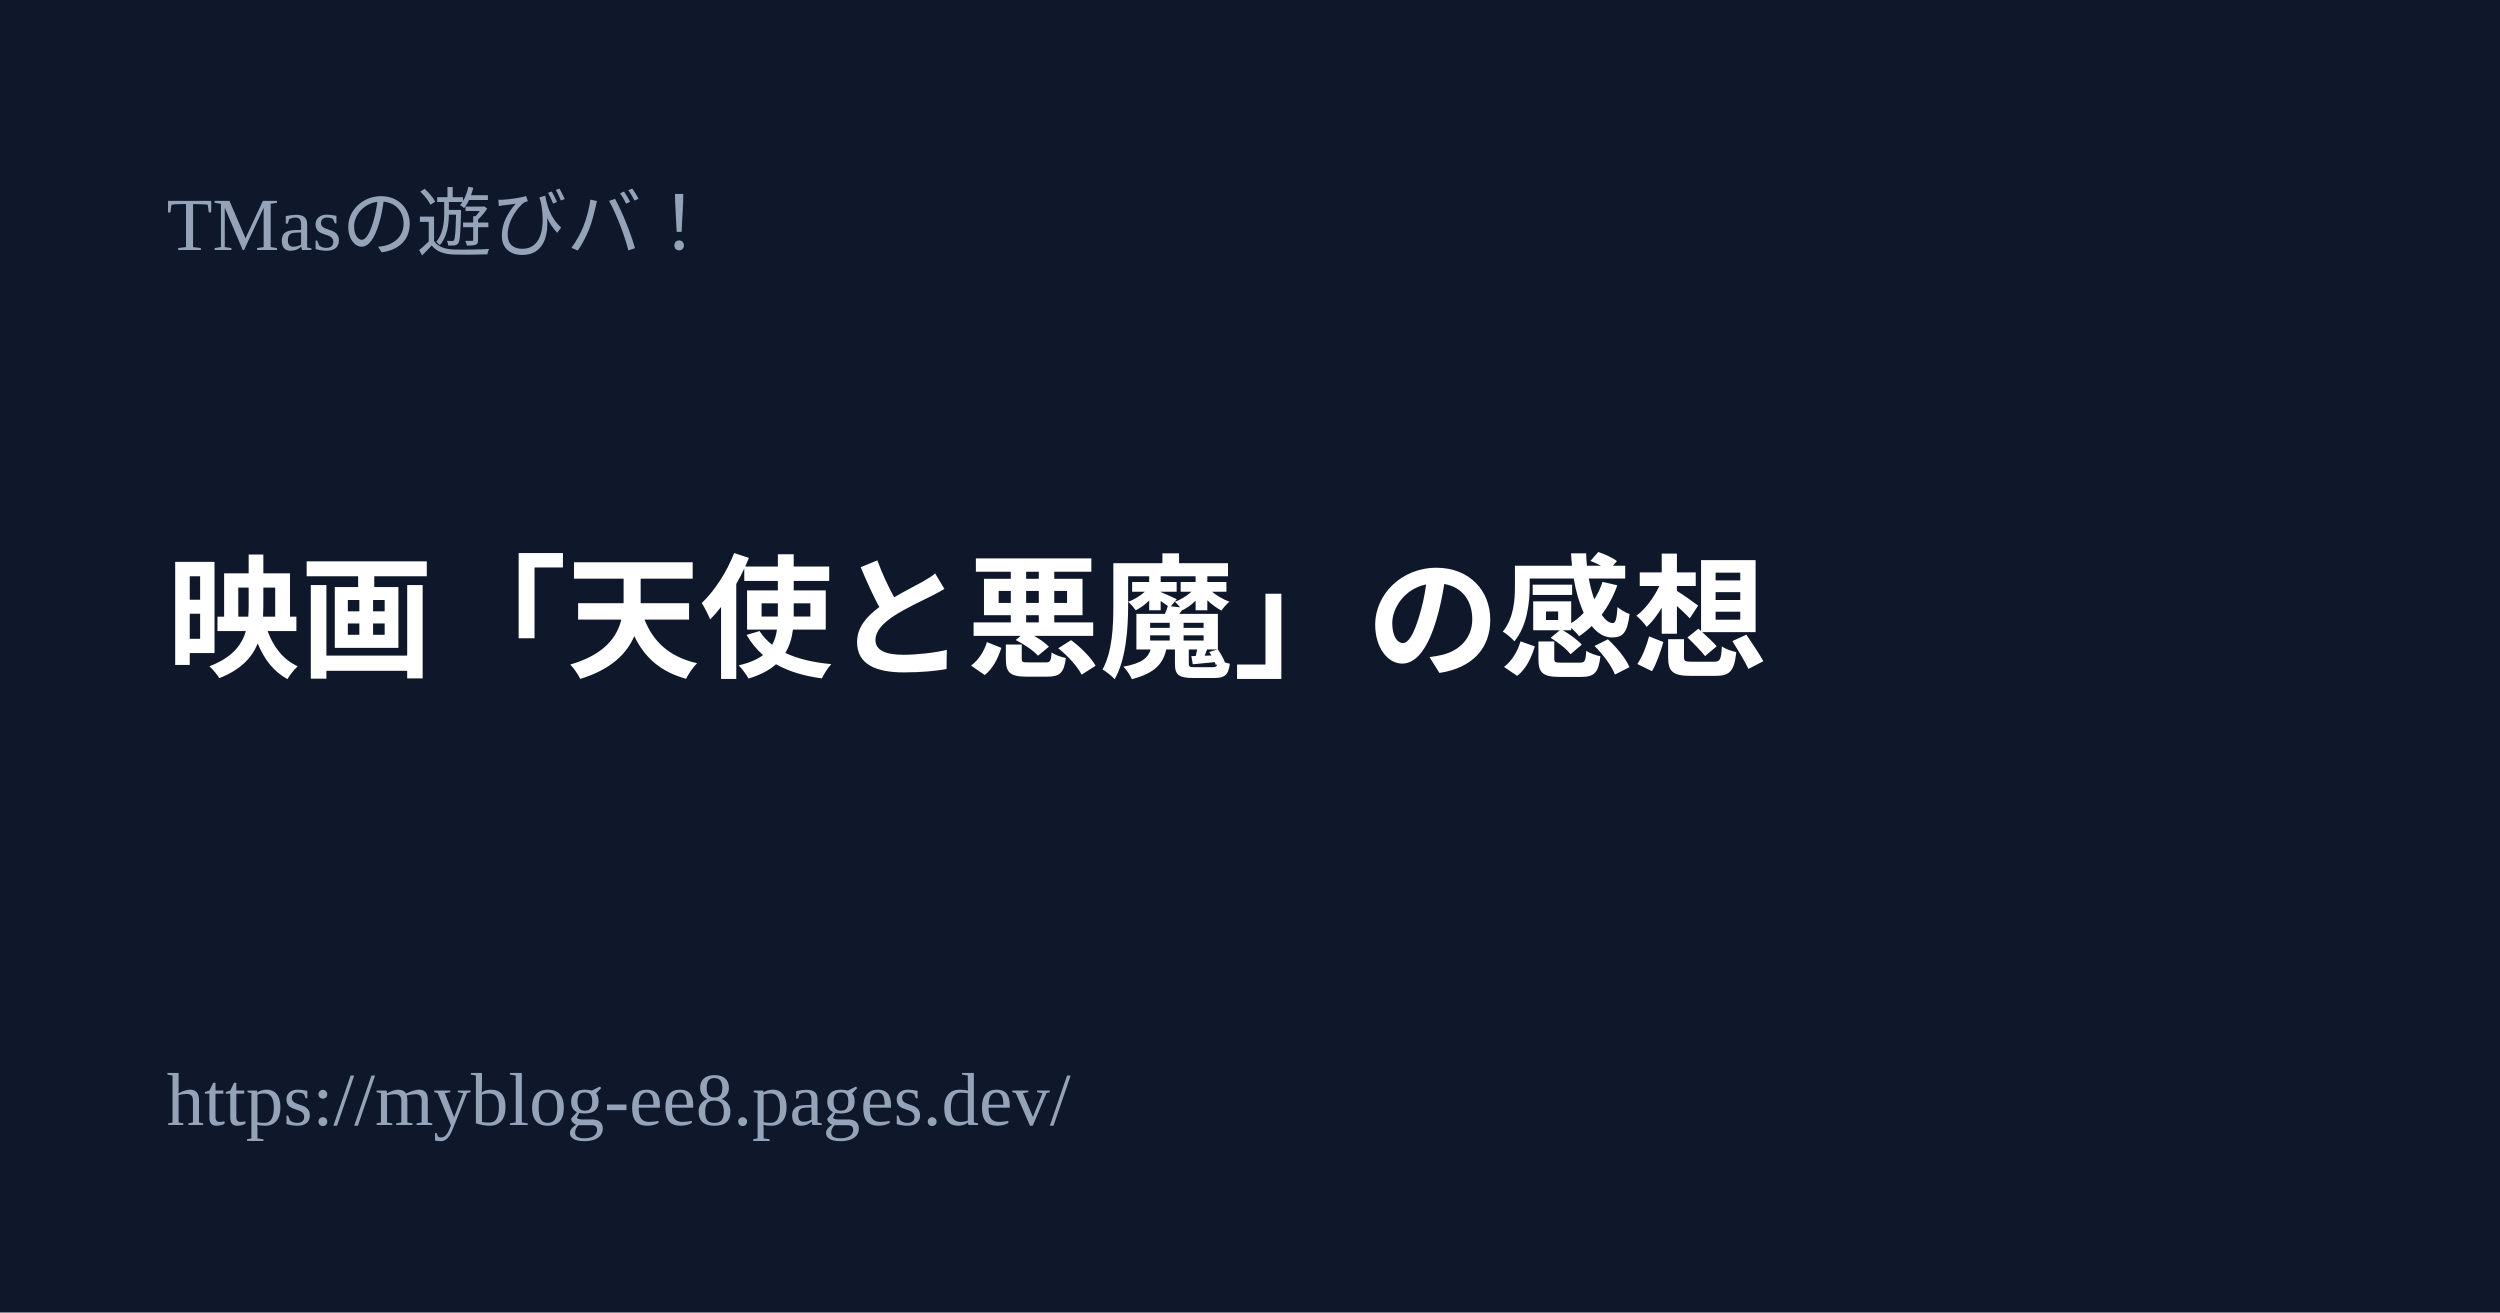
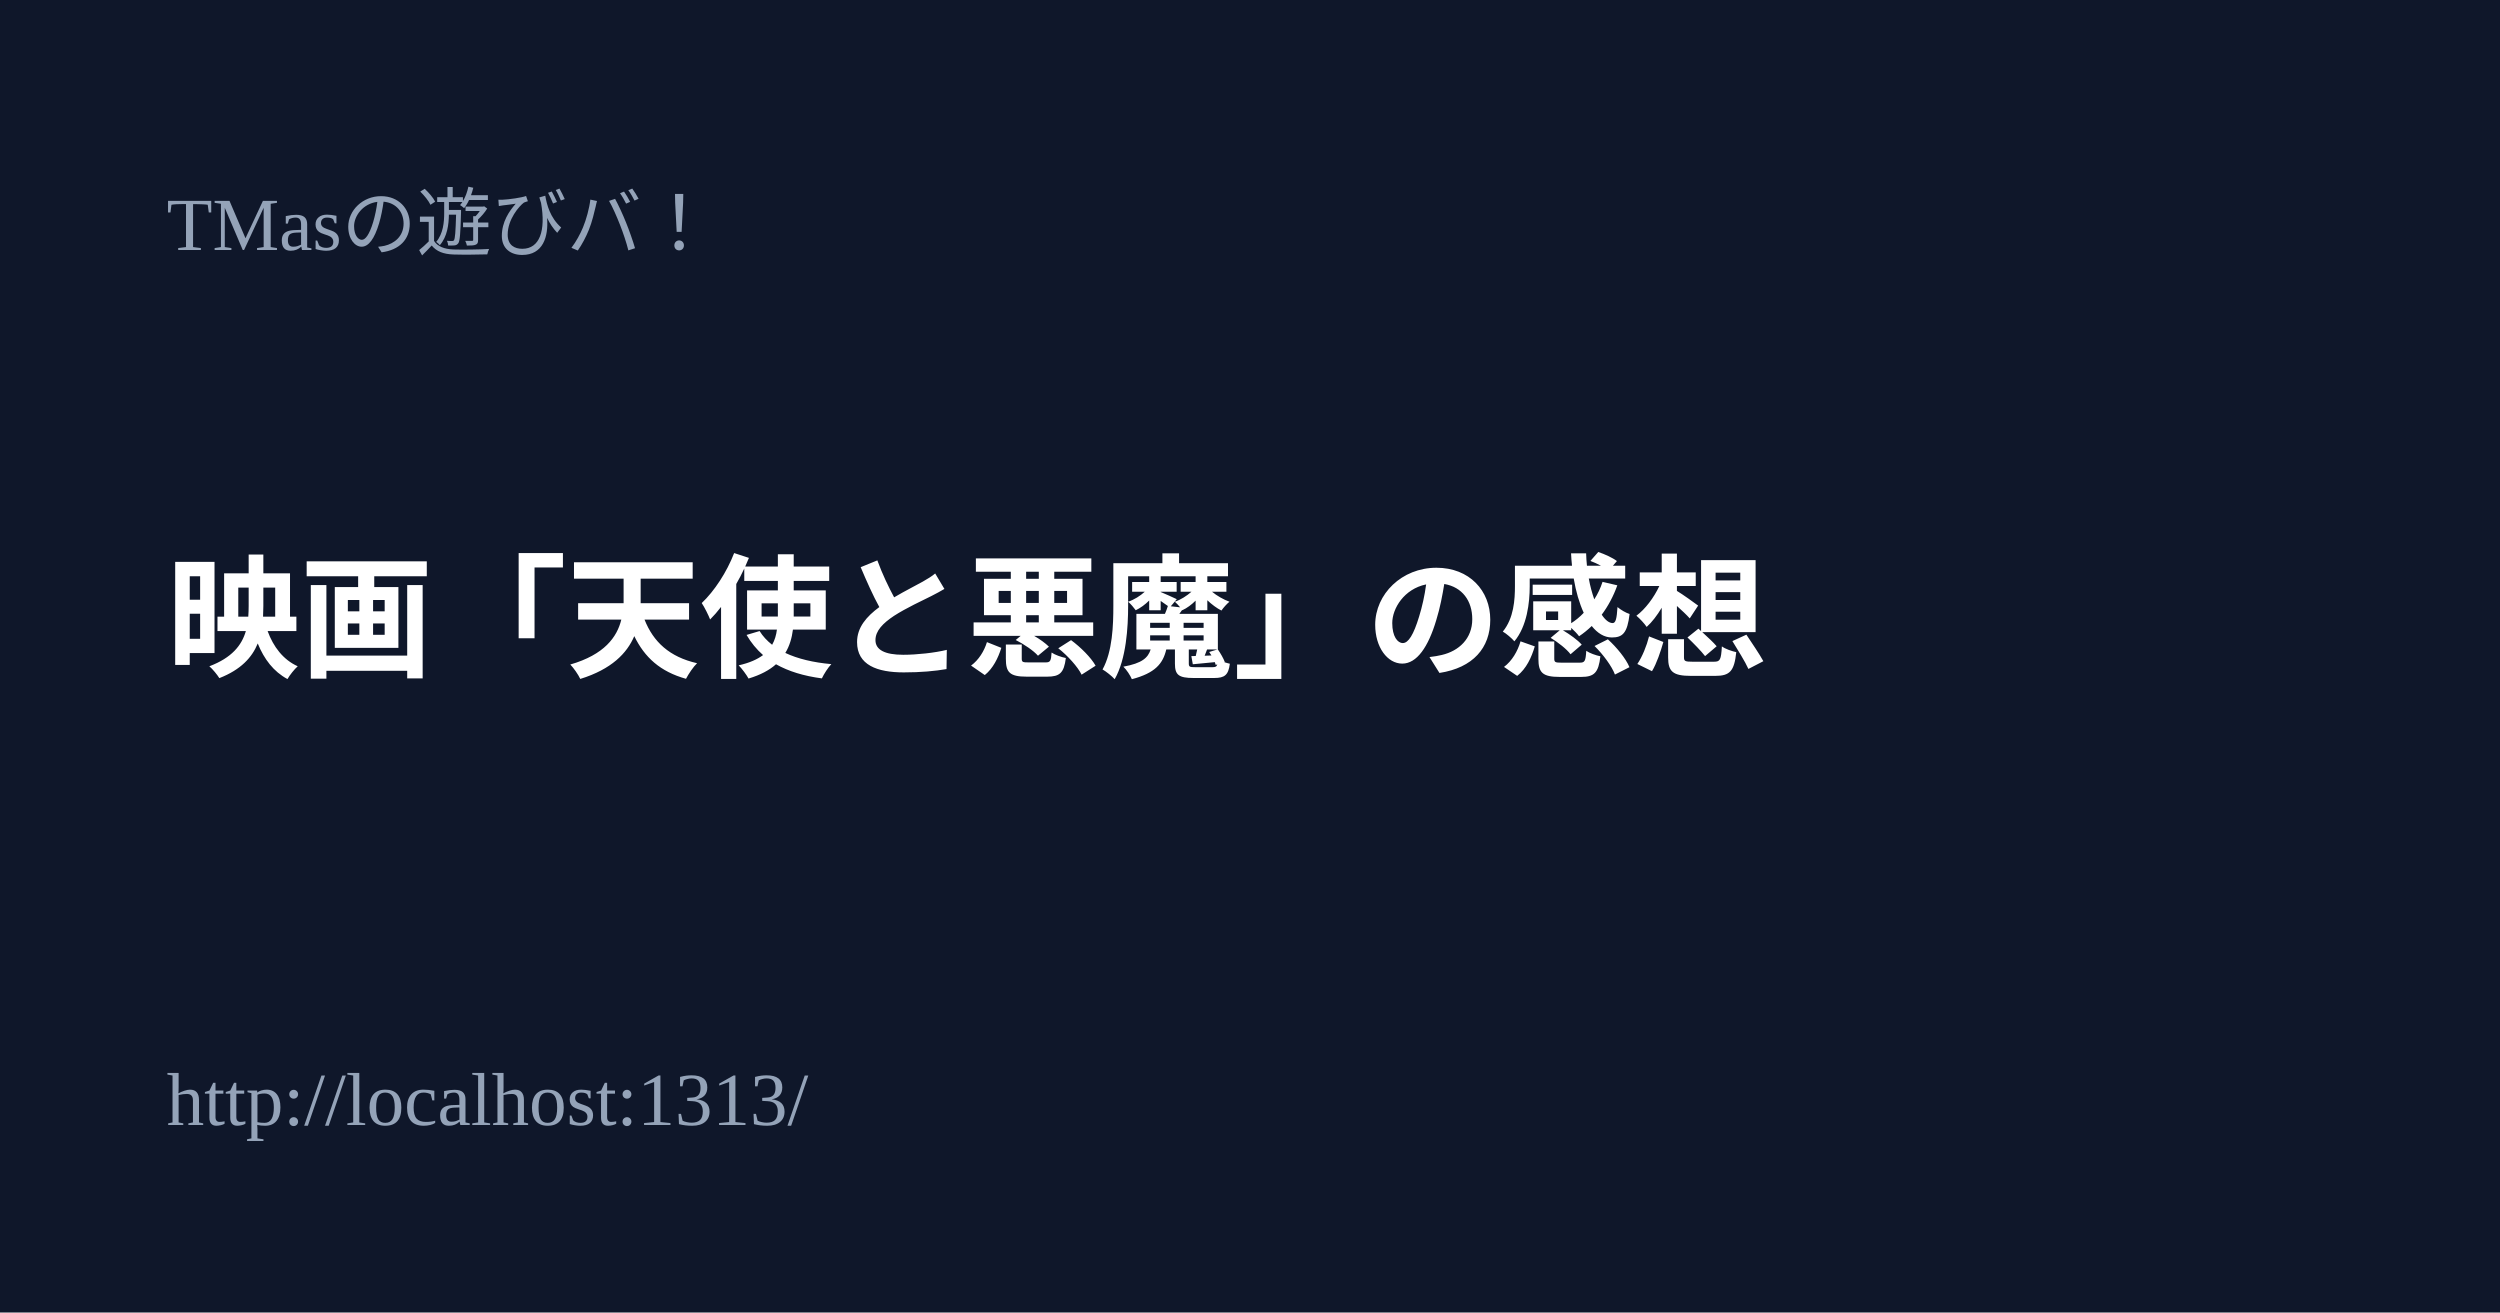
<svg xmlns="http://www.w3.org/2000/svg" width="1200" height="630">
  <style>
.title {
  font-size: 64px;
  fill: white;
  font-family: sans-serif;
  font-weight: bold;
}

.site {
  font-size: 36px;
  fill: #94a3b8;
}
</style>
  <rect width="1200" height="630" fill="#0f172a" />
  <text x="80" y="120" class="site">
TMasの遊びバ！
</text>
  <text x="80" y="320" class="title">
映画「天使と悪魔」の感想
</text>
  <text x="80" y="540" class="site">
- https://myblog-ee8.pages.dev/
+ http://localhost:1313/
</text>
</svg>
